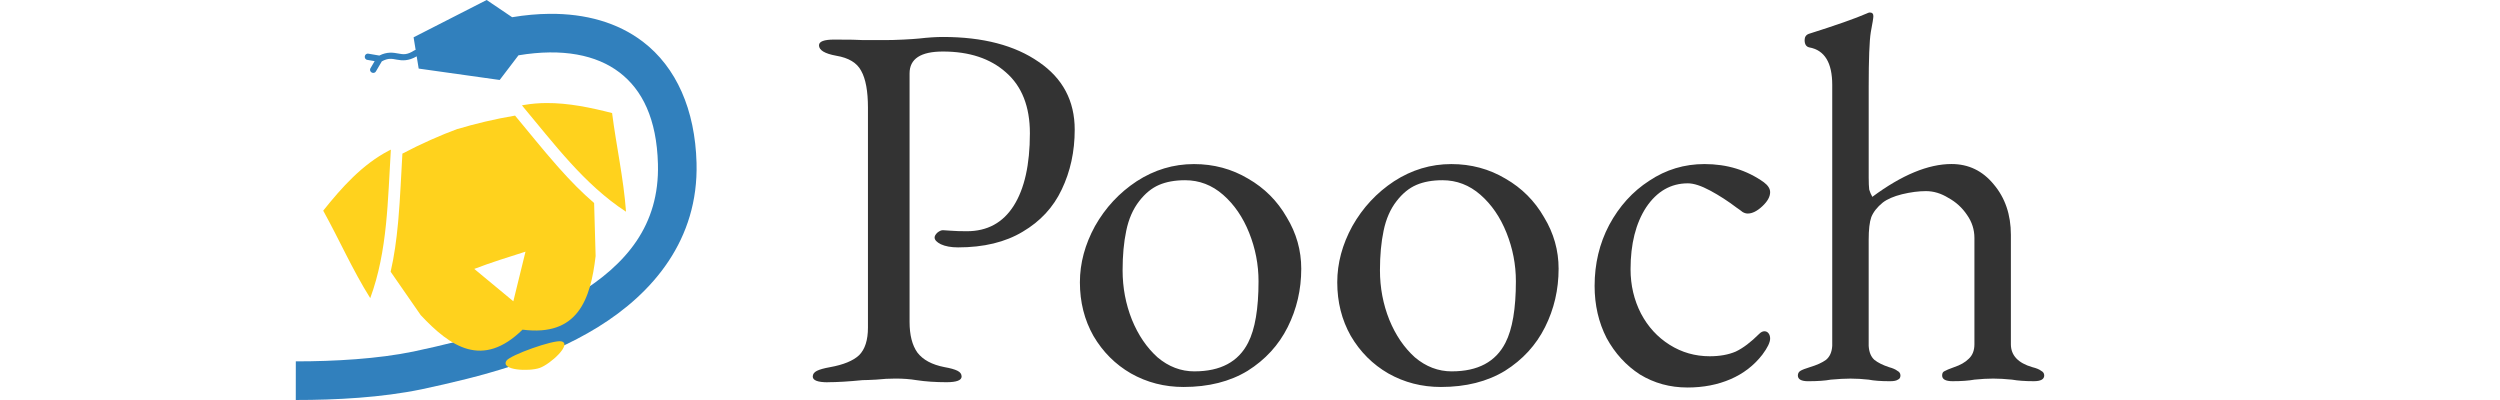
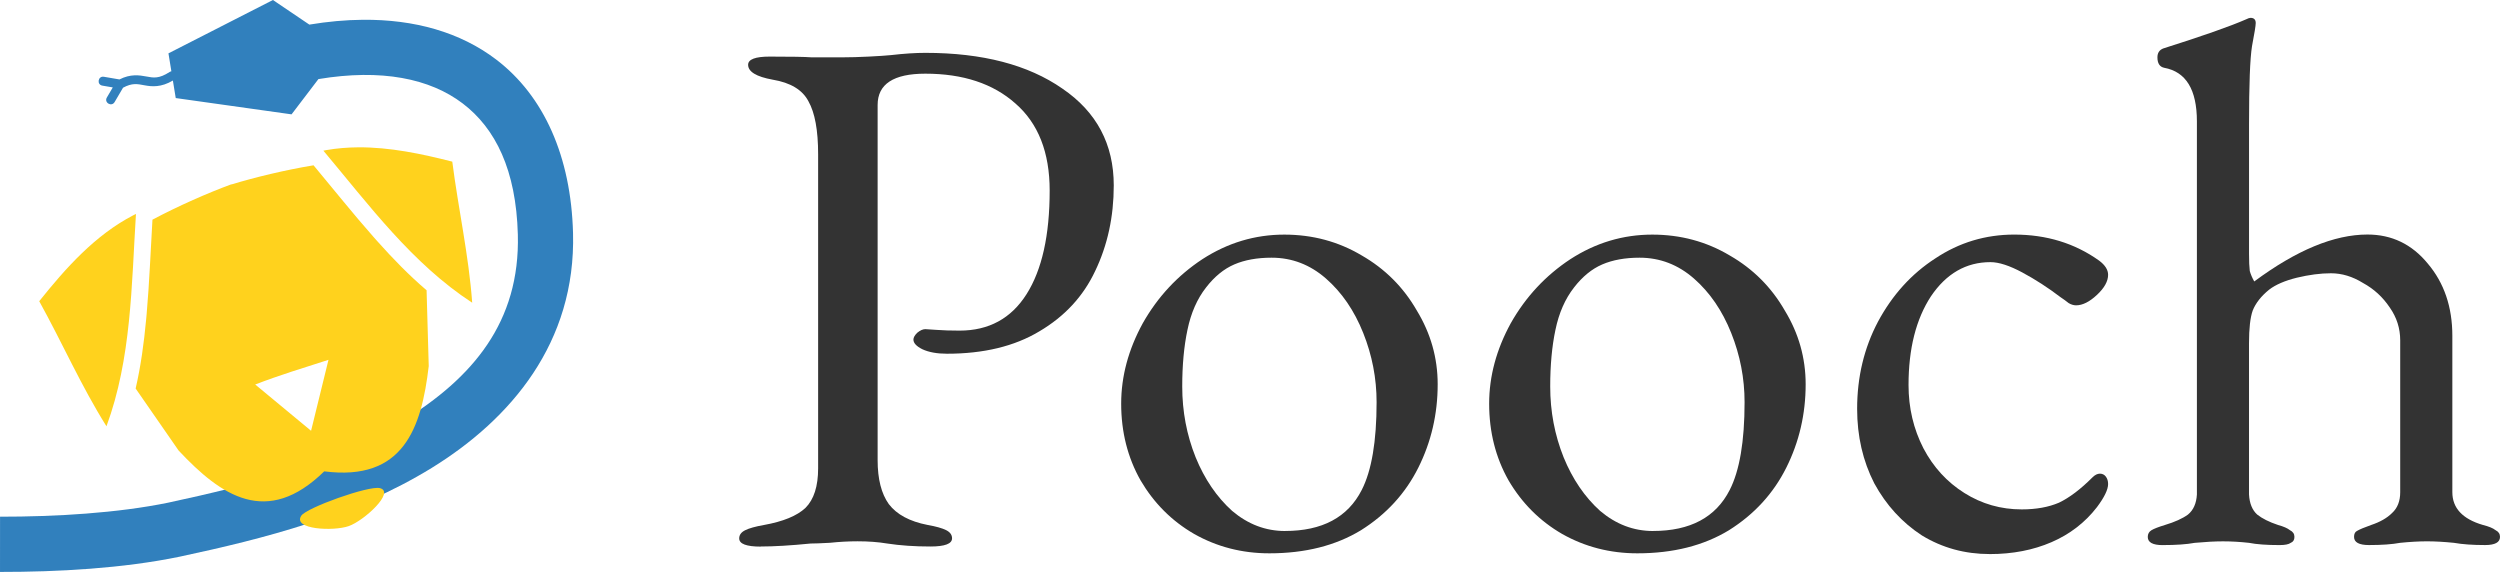
- <svg xmlns="http://www.w3.org/2000/svg" xmlns:xlink="http://www.w3.org/1999/xlink" width="500" height="80" viewBox="0 0 132.292 21.167" version="1.1" id="svg8">
+ <svg xmlns="http://www.w3.org/2000/svg" xmlns:xlink="http://www.w3.org/1999/xlink" width="349.687" height="80" viewBox="0 0 92.521 21.167" version="1.1" id="svg8">
  <defs id="defs2">
    <linearGradient id="linearGradient2795">
      <stop id="stop2797" offset="0" style="stop-color:#b8b8b8;stop-opacity:0.498;" />
      <stop id="stop2799" offset="1" style="stop-color:#7f7f7f;stop-opacity:0;" />
    </linearGradient>
    <linearGradient id="linearGradient2787">
      <stop id="stop2789" offset="0" style="stop-color:#7f7f7f;stop-opacity:0.5;" />
      <stop id="stop2791" offset="1" style="stop-color:#7f7f7f;stop-opacity:0;" />
    </linearGradient>
    <linearGradient id="linearGradient3676">
      <stop id="stop3678" offset="0" style="stop-color:#b2b2b2;stop-opacity:0.5;" />
      <stop id="stop3680" offset="1" style="stop-color:#b3b3b3;stop-opacity:0;" />
    </linearGradient>
    <linearGradient id="linearGradient3236">
      <stop id="stop3244" offset="0" style="stop-color:#f4f4f4;stop-opacity:1" />
      <stop id="stop3240" offset="1" style="stop-color:white;stop-opacity:1" />
    </linearGradient>
    <linearGradient id="linearGradient4671">
      <stop id="stop4673" offset="0" style="stop-color:#ffd43b;stop-opacity:1;" />
      <stop id="stop4675" offset="1" style="stop-color:#ffe873;stop-opacity:1" />
    </linearGradient>
    <linearGradient id="linearGradient4689">
      <stop id="stop4691" offset="0" style="stop-color:#5a9fd4;stop-opacity:1;" />
      <stop id="stop4693" offset="1" style="stop-color:#306998;stop-opacity:1;" />
    </linearGradient>
    <linearGradient gradientTransform="translate(100.2702,99.61116)" gradientUnits="userSpaceOnUse" xlink:href="#linearGradient4671" id="linearGradient2987" y2="144.757" x2="-65.309" y1="144.757" x1="224.24" />
    <linearGradient gradientTransform="translate(100.2702,99.61116)" gradientUnits="userSpaceOnUse" xlink:href="#linearGradient4689" id="linearGradient2990" y2="76.313" x2="26.67" y1="77.476" x1="172.942" />
    <linearGradient y2="144.757" x2="-65.309" y1="144.757" x1="224.24" gradientTransform="matrix(0.562541,0,0,0.567972,-11.5974,-7.60954)" gradientUnits="userSpaceOnUse" id="linearGradient2255" xlink:href="#linearGradient4671" />
    <linearGradient y2="76.313" x2="26.67" y1="76.176" x1="172.942" gradientTransform="matrix(0.562541,0,0,0.567972,-11.5974,-7.60954)" gradientUnits="userSpaceOnUse" id="linearGradient2258" xlink:href="#linearGradient4689" />
    <radialGradient gradientUnits="userSpaceOnUse" gradientTransform="matrix(1,0,0,0.177966,0,108.7434)" r="29.037" fy="132.286" fx="61.519" cy="132.286" cx="61.519" id="radialGradient2801" xlink:href="#linearGradient2795" />
  </defs>
-   <g id="layer1" transform="translate(-0.8709872,-275.2741)">
+   <g id="layer1" transform="translate(-16.52283,-275.2741)">
    <g id="g882" transform="translate(-11.0738)">
      <g transform="matrix(0.2105268,0,0,0.2105268,14.7623,237.3742)" id="g943">
        <path style="fill:none;stroke:#000000;stroke-width:0.248px;stroke-linecap:butt;stroke-linejoin:miter;stroke-opacity:1" d="M 118.585,230.295 Z" id="path1076-4" />
        <path style="color:#000000;font-style:normal;font-variant:normal;font-weight:normal;font-stretch:normal;font-size:medium;line-height:normal;font-family:sans-serif;font-variant-ligatures:normal;font-variant-position:normal;font-variant-caps:normal;font-variant-numeric:normal;font-variant-alternates:normal;font-feature-settings:normal;text-indent:0;text-align:start;text-decoration:none;text-decoration-line:none;text-decoration-style:solid;text-decoration-color:#000000;letter-spacing:normal;word-spacing:normal;text-transform:none;writing-mode:lr-tb;direction:ltr;text-orientation:mixed;dominant-baseline:auto;baseline-shift:baseline;text-anchor:start;white-space:normal;shape-padding:0;clip-rule:nonzero;display:inline;overflow:visible;visibility:visible;opacity:1;isolation:auto;mix-blend-mode:normal;color-interpolation:sRGB;color-interpolation-filters:linearRGB;solid-color:#000000;solid-opacity:1;vector-effect:none;fill:#3180bd;fill-opacity:1;fill-rule:nonzero;stroke:none;stroke-width:1.58;stroke-linecap:round;stroke-linejoin:miter;stroke-miterlimit:4;stroke-dasharray:none;stroke-dashoffset:0;stroke-opacity:1;color-rendering:auto;image-rendering:auto;shape-rendering:auto;text-rendering:auto;enable-background:accumulate" d="m 108.938,180.024 -18.366,9.379 0.513,3.152 c -0.107,0.019 -0.21,0.059 -0.301,0.12 -1.904,1.23 -2.839,1.029 -4.108,0.793 -1.205,-0.225 -2.759,-0.481 -4.718,0.521 l -2.721,-0.466 c -1.055,-0.202 -1.329,1.396 -0.268,1.557 l 1.816,0.311 -1.031,1.755 c -0.565,0.916 0.838,1.74 1.363,0.8 l 1.471,-2.503 c 1.629,-0.877 2.525,-0.658 3.797,-0.421 1.26,0.235 2.885,0.395 4.964,-0.841 l 0.503,3.082 20.36,2.863 4.722,-6.199 c 11.099,-1.847 19.607,-0.099 25.366,4.284 5.758,4.383 9.388,11.687 9.691,23.032 0.413,15.459 -8.008,25.234 -20.224,32.768 -12.055,7.409 -26.59,11.24 -41.192,14.367 -0.004,8.1e-4 -0.008,0.002 -0.012,0.003 -8.911,1.842 -19.85,2.482 -29.597,2.475 l -0.006,9.709 c 10.172,0.007 21.602,-0.612 31.603,-2.684 l 0.017,-0.004 0.016,-0.003 c 14.883,-3.188 30.533,-7.157 44.261,-15.596 l 0.003,-0.003 0.002,-0.002 c 13.891,-8.568 25.348,-22.015 24.832,-41.289 -0.358,-13.402 -5.085,-24.082 -13.515,-30.498 -6.323,-4.812 -14.379,-7.065 -23.453,-6.985 -3.025,0.027 -6.162,0.313 -9.386,0.849 z" id="path1395-9" />
        <path id="path900" style="fill:#ffd21d;fill-opacity:1;stroke-width:0.764" d="m 113.914,270.689 c 0.912,-1.412 11.852,-5.324 13.813,-4.859 2.773,0.658 -2.768,5.732 -5.459,6.678 -2.691,0.947 -9.917,0.6 -8.354,-1.819 z m 10.006,-64.765 c -1.859,0.013 -3.718,0.161 -5.569,0.482 l -0.543,0.103 c 8.043,9.587 15.619,19.865 26.16,26.731 -0.608,-8.341 -2.441,-16.518 -3.501,-24.8 -5.388,-1.377 -10.97,-2.555 -16.548,-2.516 z m -7.842,3.158 c -4.967,0.82 -10.321,2.112 -14.43,3.366 l -0.009,-0.028 c -4.081,1.497 -9.296,3.786 -13.88,6.22 -0.331,5.477 -0.532,11.017 -1.015,16.502 -0.021,0.244 -0.043,0.487 -0.065,0.73 -0.01,0.112 -0.021,0.224 -0.032,0.336 -0.38,4.098 -0.933,8.162 -1.844,12.118 l 7.558,10.903 c 7.463,7.967 15.526,13.52 25.593,3.656 13.909,1.79 17.094,-7.572 18.373,-18.504 l -0.378,-13.331 c -3.062,-2.612 -5.901,-5.53 -8.622,-8.579 -0.074,-0.083 -0.149,-0.166 -0.223,-0.249 -0.161,-0.182 -0.322,-0.363 -0.483,-0.545 -3.621,-4.097 -7.048,-8.41 -10.544,-12.594 z m -31.221,8.552 -0.495,0.248 c -6.684,3.479 -11.839,9.25 -16.507,15.093 4.035,7.276 7.39,14.939 11.821,21.987 4.391,-11.915 4.395,-24.756 5.182,-37.328 z m 33.847,25.645 -3.061,12.474 -9.821,-8.136 c 4.245,-1.636 8.551,-2.952 12.882,-4.338 z" />
      </g>
      <g style="fill:#333333" transform="matrix(0.2812147,0,0,0.2812147,2.843415,225.2292)" id="g938">
        <g aria-label="Pooch" style="font-style:normal;font-variant:normal;font-weight:normal;font-stretch:normal;font-size:28.296px;line-height:1.3;font-family:'EB Garamond';-inkscape-font-specification:'EB Garamond';text-align:center;letter-spacing:0px;word-spacing:0px;text-anchor:middle;fill:#333333;fill-opacity:1;stroke:none;stroke-width:0.707" id="text820" transform="matrix(3.463573,0,0,3.463573,8410.307,-4948.276)">
          <path d="m -2373.896,1500.812 q -0.821,0 -0.821,-0.311 0,-0.198 0.226,-0.311 0.226,-0.113 0.707,-0.198 1.103,-0.198 1.585,-0.651 0.481,-0.481 0.481,-1.5 V 1485.9 q 0,-1.358 -0.368,-2.009 -0.34,-0.651 -1.358,-0.821 -0.934,-0.17 -0.934,-0.566 0,-0.311 0.821,-0.311 1.217,0 1.585,0.028 h 1.188 q 0.424,0 0.99,-0.028 0.566,-0.028 0.849,-0.057 0.736,-0.085 1.302,-0.085 3.254,0 5.206,1.358 1.952,1.33 1.952,3.679 0,1.783 -0.707,3.254 -0.679,1.443 -2.122,2.292 -1.415,0.849 -3.509,0.849 -0.566,0 -0.934,-0.17 -0.34,-0.17 -0.34,-0.368 0,-0.113 0.141,-0.255 0.17,-0.141 0.311,-0.141 0.085,0 0.424,0.028 0.368,0.028 0.877,0.028 1.669,0 2.547,-1.387 0.877,-1.386 0.877,-3.933 0,-2.179 -1.302,-3.311 -1.273,-1.132 -3.424,-1.132 -1.811,0 -1.811,1.188 v 13.497 q 0,1.075 0.424,1.669 0.453,0.594 1.471,0.792 0.481,0.085 0.707,0.198 0.226,0.113 0.226,0.311 0,0.311 -0.821,0.311 -0.905,0 -1.641,-0.113 -0.509,-0.085 -1.132,-0.085 -0.509,0 -1.047,0.057 -0.509,0.028 -0.736,0.028 -1.132,0.113 -1.896,0.113 z" style="fill:#333333;stroke-width:0.707" id="path822" />
          <path d="m -2354.572,1501.067 q -1.556,0 -2.858,-0.736 -1.273,-0.736 -2.037,-2.037 -0.736,-1.302 -0.736,-2.914 0,-1.556 0.821,-3.056 0.849,-1.5 2.264,-2.433 1.443,-0.934 3.112,-0.934 1.613,0 2.943,0.792 1.33,0.764 2.094,2.094 0.792,1.302 0.792,2.801 0,1.698 -0.736,3.169 -0.736,1.471 -2.179,2.377 -1.443,0.877 -3.48,0.877 z m 0.594,-0.849 q 2.122,0 2.914,-1.556 0.566,-1.103 0.566,-3.339 0,-1.358 -0.509,-2.631 -0.509,-1.273 -1.415,-2.066 -0.905,-0.792 -2.066,-0.792 -0.821,0 -1.415,0.255 -0.594,0.255 -1.075,0.877 -0.509,0.651 -0.707,1.613 -0.198,0.934 -0.198,2.151 0,1.415 0.509,2.688 0.509,1.245 1.387,2.037 0.905,0.764 2.009,0.764 z" style="fill:#333333;stroke-width:0.707" id="path824" />
          <path d="m -2340.59,1501.067 q -1.556,0 -2.858,-0.736 -1.273,-0.736 -2.037,-2.037 -0.736,-1.302 -0.736,-2.914 0,-1.556 0.821,-3.056 0.849,-1.5 2.264,-2.433 1.443,-0.934 3.112,-0.934 1.613,0 2.943,0.792 1.33,0.764 2.094,2.094 0.792,1.302 0.792,2.801 0,1.698 -0.736,3.169 -0.736,1.471 -2.179,2.377 -1.443,0.877 -3.48,0.877 z m 0.594,-0.849 q 2.122,0 2.914,-1.556 0.566,-1.103 0.566,-3.339 0,-1.358 -0.509,-2.631 -0.509,-1.273 -1.415,-2.066 -0.905,-0.792 -2.066,-0.792 -0.821,0 -1.415,0.255 -0.594,0.255 -1.075,0.877 -0.509,0.651 -0.707,1.613 -0.198,0.934 -0.198,2.151 0,1.415 0.509,2.688 0.509,1.245 1.387,2.037 0.905,0.764 2.009,0.764 z" style="fill:#333333;stroke-width:0.707" id="path826" />
          <path d="m -2327.202,1501.095 q -1.415,0 -2.575,-0.707 -1.132,-0.736 -1.811,-1.981 -0.651,-1.273 -0.651,-2.83 0,-1.811 0.792,-3.311 0.821,-1.528 2.179,-2.405 1.358,-0.905 2.999,-0.905 1.839,0 3.226,0.99 0.34,0.255 0.34,0.538 0,0.368 -0.424,0.764 -0.424,0.396 -0.792,0.396 -0.141,0 -0.283,-0.085 -0.141,-0.113 -0.311,-0.226 -0.707,-0.538 -1.443,-0.934 -0.736,-0.396 -1.217,-0.396 -1.387,0 -2.264,1.302 -0.849,1.302 -0.849,3.367 0,1.302 0.566,2.405 0.566,1.075 1.556,1.698 0.99,0.623 2.179,0.623 0.821,0 1.415,-0.255 0.594,-0.283 1.273,-0.962 0.141,-0.141 0.283,-0.141 0.141,0 0.226,0.113 0.085,0.113 0.085,0.283 0,0.311 -0.424,0.877 -0.679,0.877 -1.726,1.33 -1.047,0.453 -2.349,0.453 z" style="fill:#333333;stroke-width:0.707" id="path828" />
          <path d="m -2320.63,1500.755 q -0.566,0 -0.566,-0.311 0,-0.17 0.141,-0.255 0.141,-0.085 0.509,-0.198 0.566,-0.17 0.877,-0.396 0.311,-0.255 0.34,-0.764 v -14.176 q 0,-1.811 -1.245,-2.037 -0.255,-0.056 -0.255,-0.396 0,-0.255 0.226,-0.34 2.235,-0.707 3.141,-1.104 0.113,-0.057 0.17,-0.057 0.198,0 0.198,0.198 0,0.141 -0.141,0.877 -0.113,0.707 -0.113,2.971 v 4.923 q 0,0.424 0.028,0.651 0.057,0.198 0.17,0.396 2.405,-1.783 4.301,-1.783 1.387,0 2.292,1.103 0.934,1.103 0.934,2.745 v 5.942 q 0,0.905 1.16,1.245 0.34,0.085 0.481,0.198 0.17,0.085 0.17,0.255 0,0.311 -0.566,0.311 -0.707,0 -1.188,-0.085 -0.566,-0.057 -1.019,-0.057 -0.453,0 -1.019,0.057 -0.453,0.085 -1.188,0.085 -0.566,0 -0.566,-0.311 0,-0.17 0.113,-0.226 0.141,-0.085 0.538,-0.226 0.509,-0.17 0.792,-0.453 0.311,-0.283 0.311,-0.792 v -5.772 q 0,-0.679 -0.396,-1.245 -0.396,-0.594 -1.019,-0.934 -0.594,-0.368 -1.217,-0.368 -0.594,0 -1.302,0.17 -0.679,0.17 -1.047,0.453 -0.453,0.368 -0.623,0.792 -0.141,0.396 -0.141,1.245 v 5.744 q 0.028,0.509 0.311,0.764 0.283,0.226 0.792,0.396 0.311,0.085 0.453,0.198 0.17,0.085 0.17,0.255 0,0.17 -0.141,0.226 -0.113,0.085 -0.424,0.085 -0.736,0 -1.16,-0.085 -0.509,-0.057 -0.99,-0.057 -0.453,0 -1.075,0.057 -0.453,0.085 -1.217,0.085 z" style="fill:#333333;stroke-width:0.707" id="path830" />
        </g>
      </g>
    </g>
  </g>
</svg>
